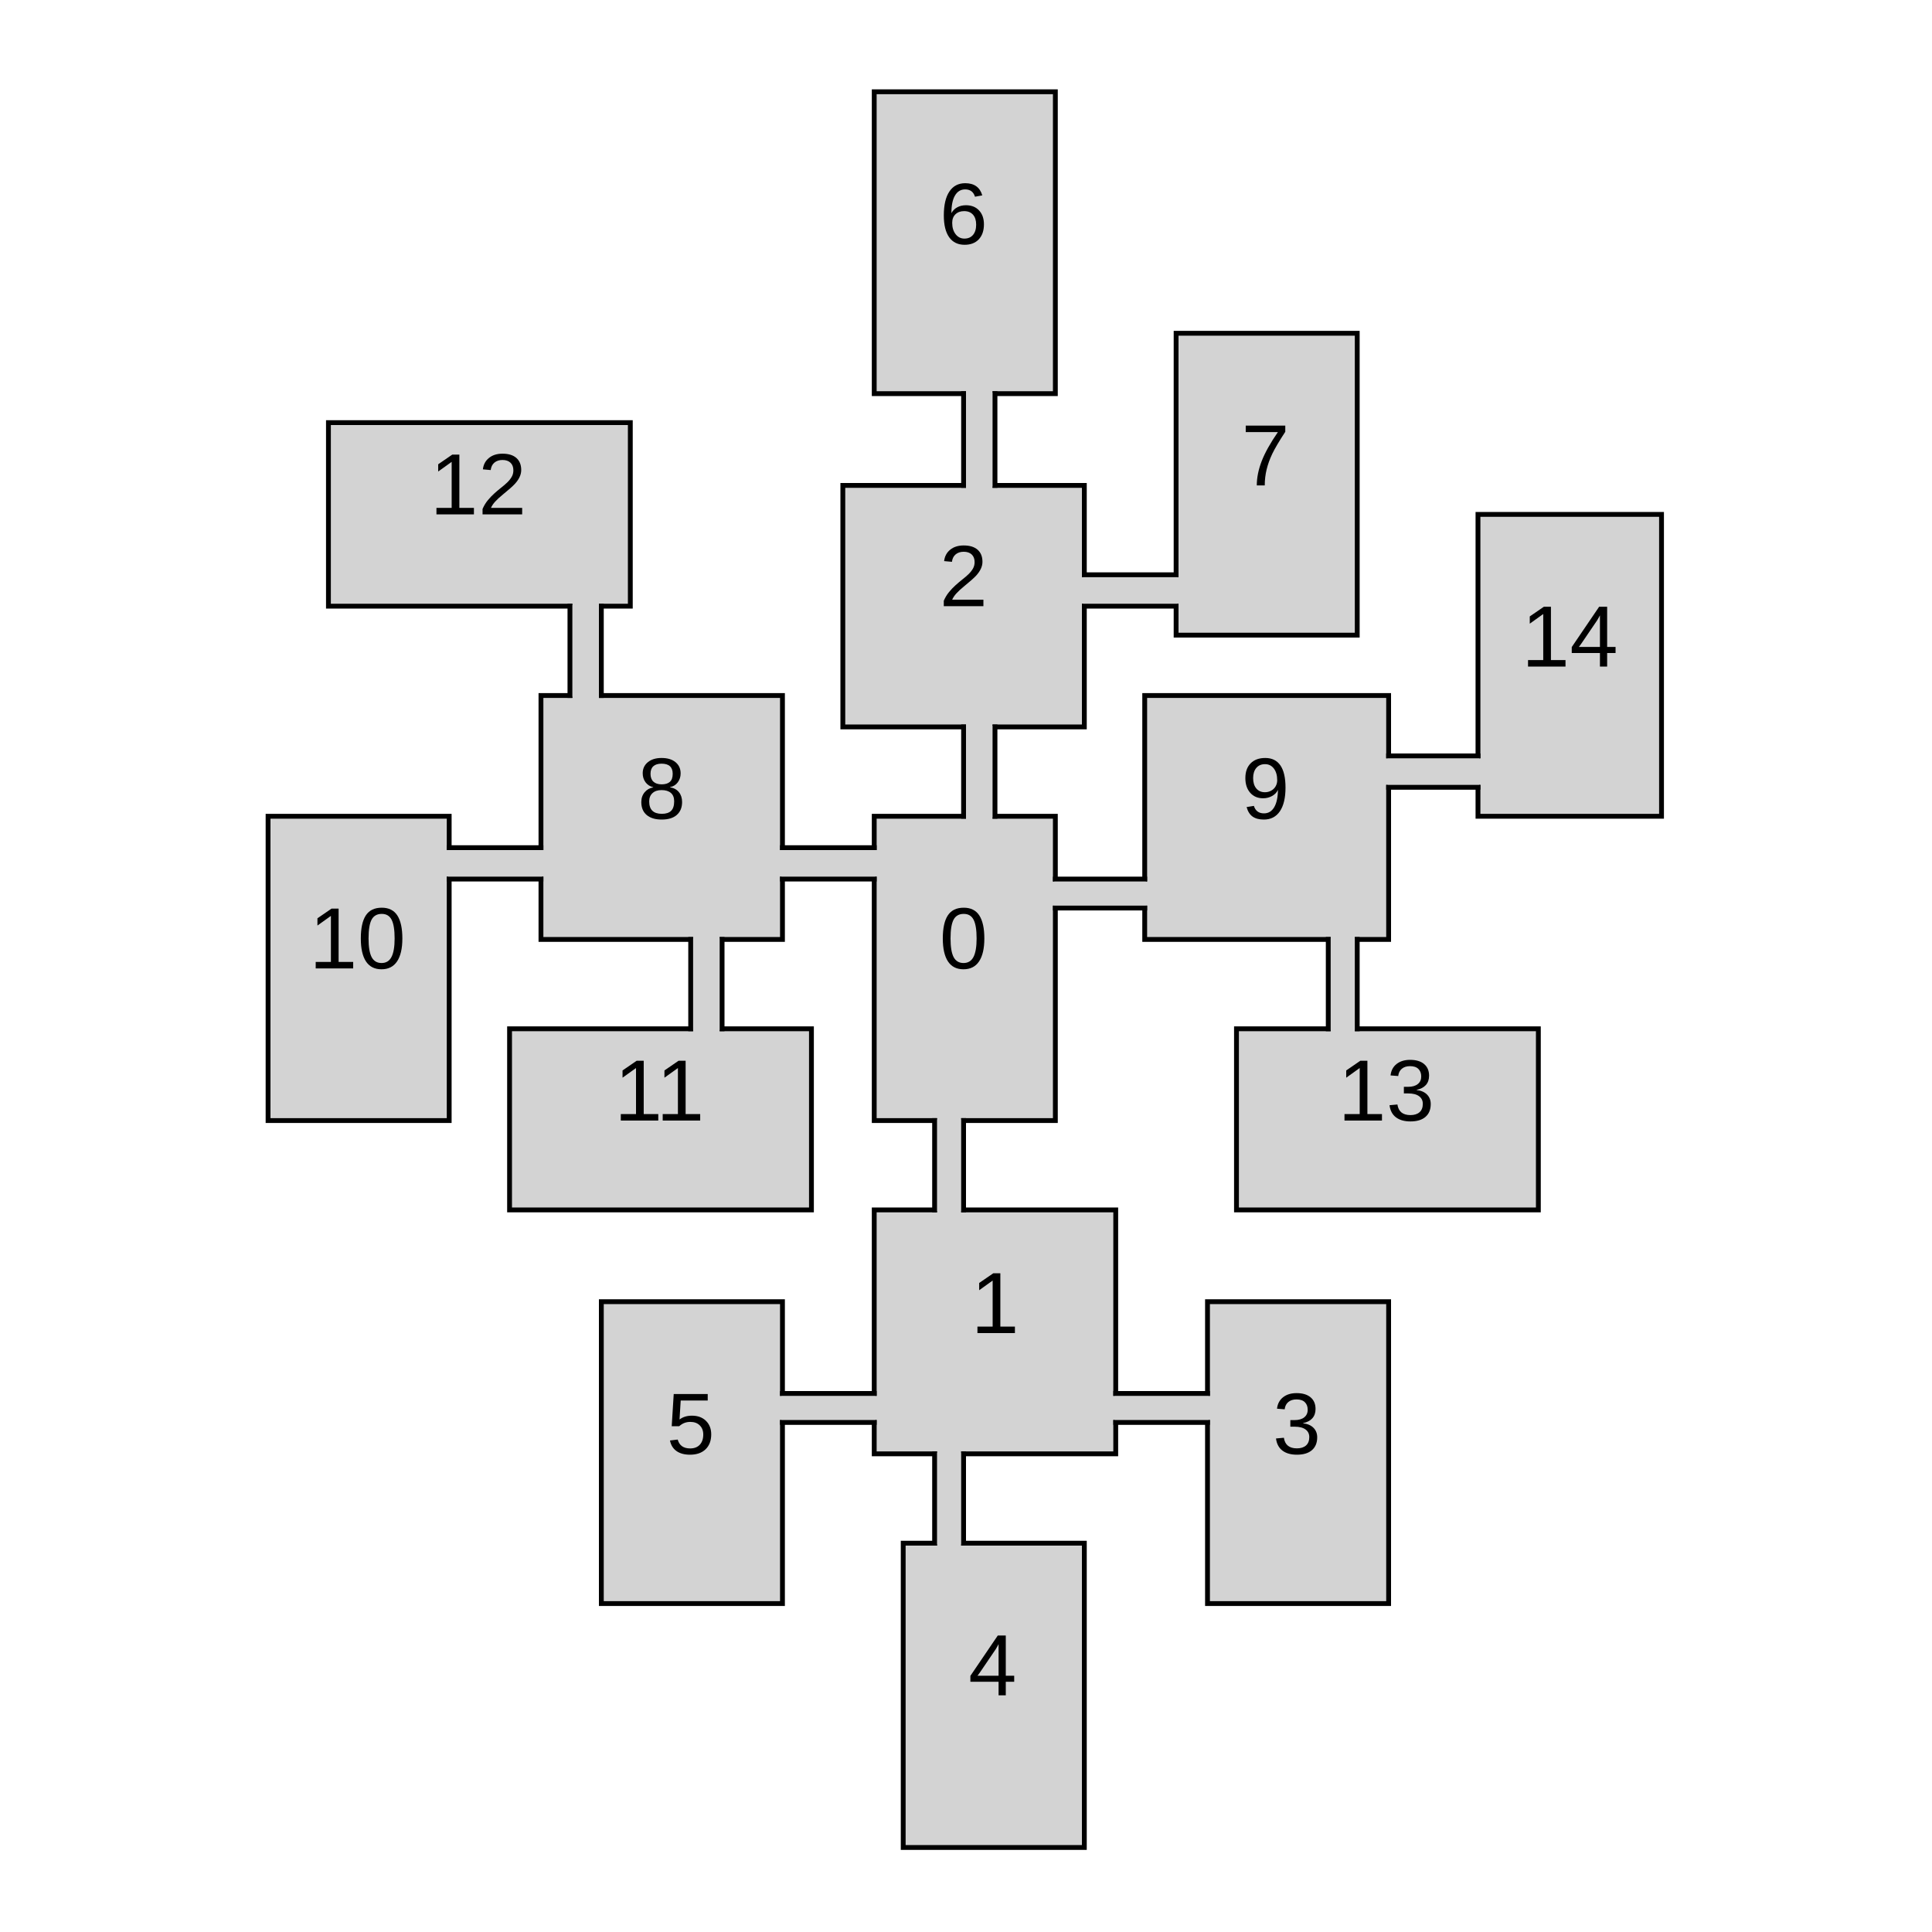
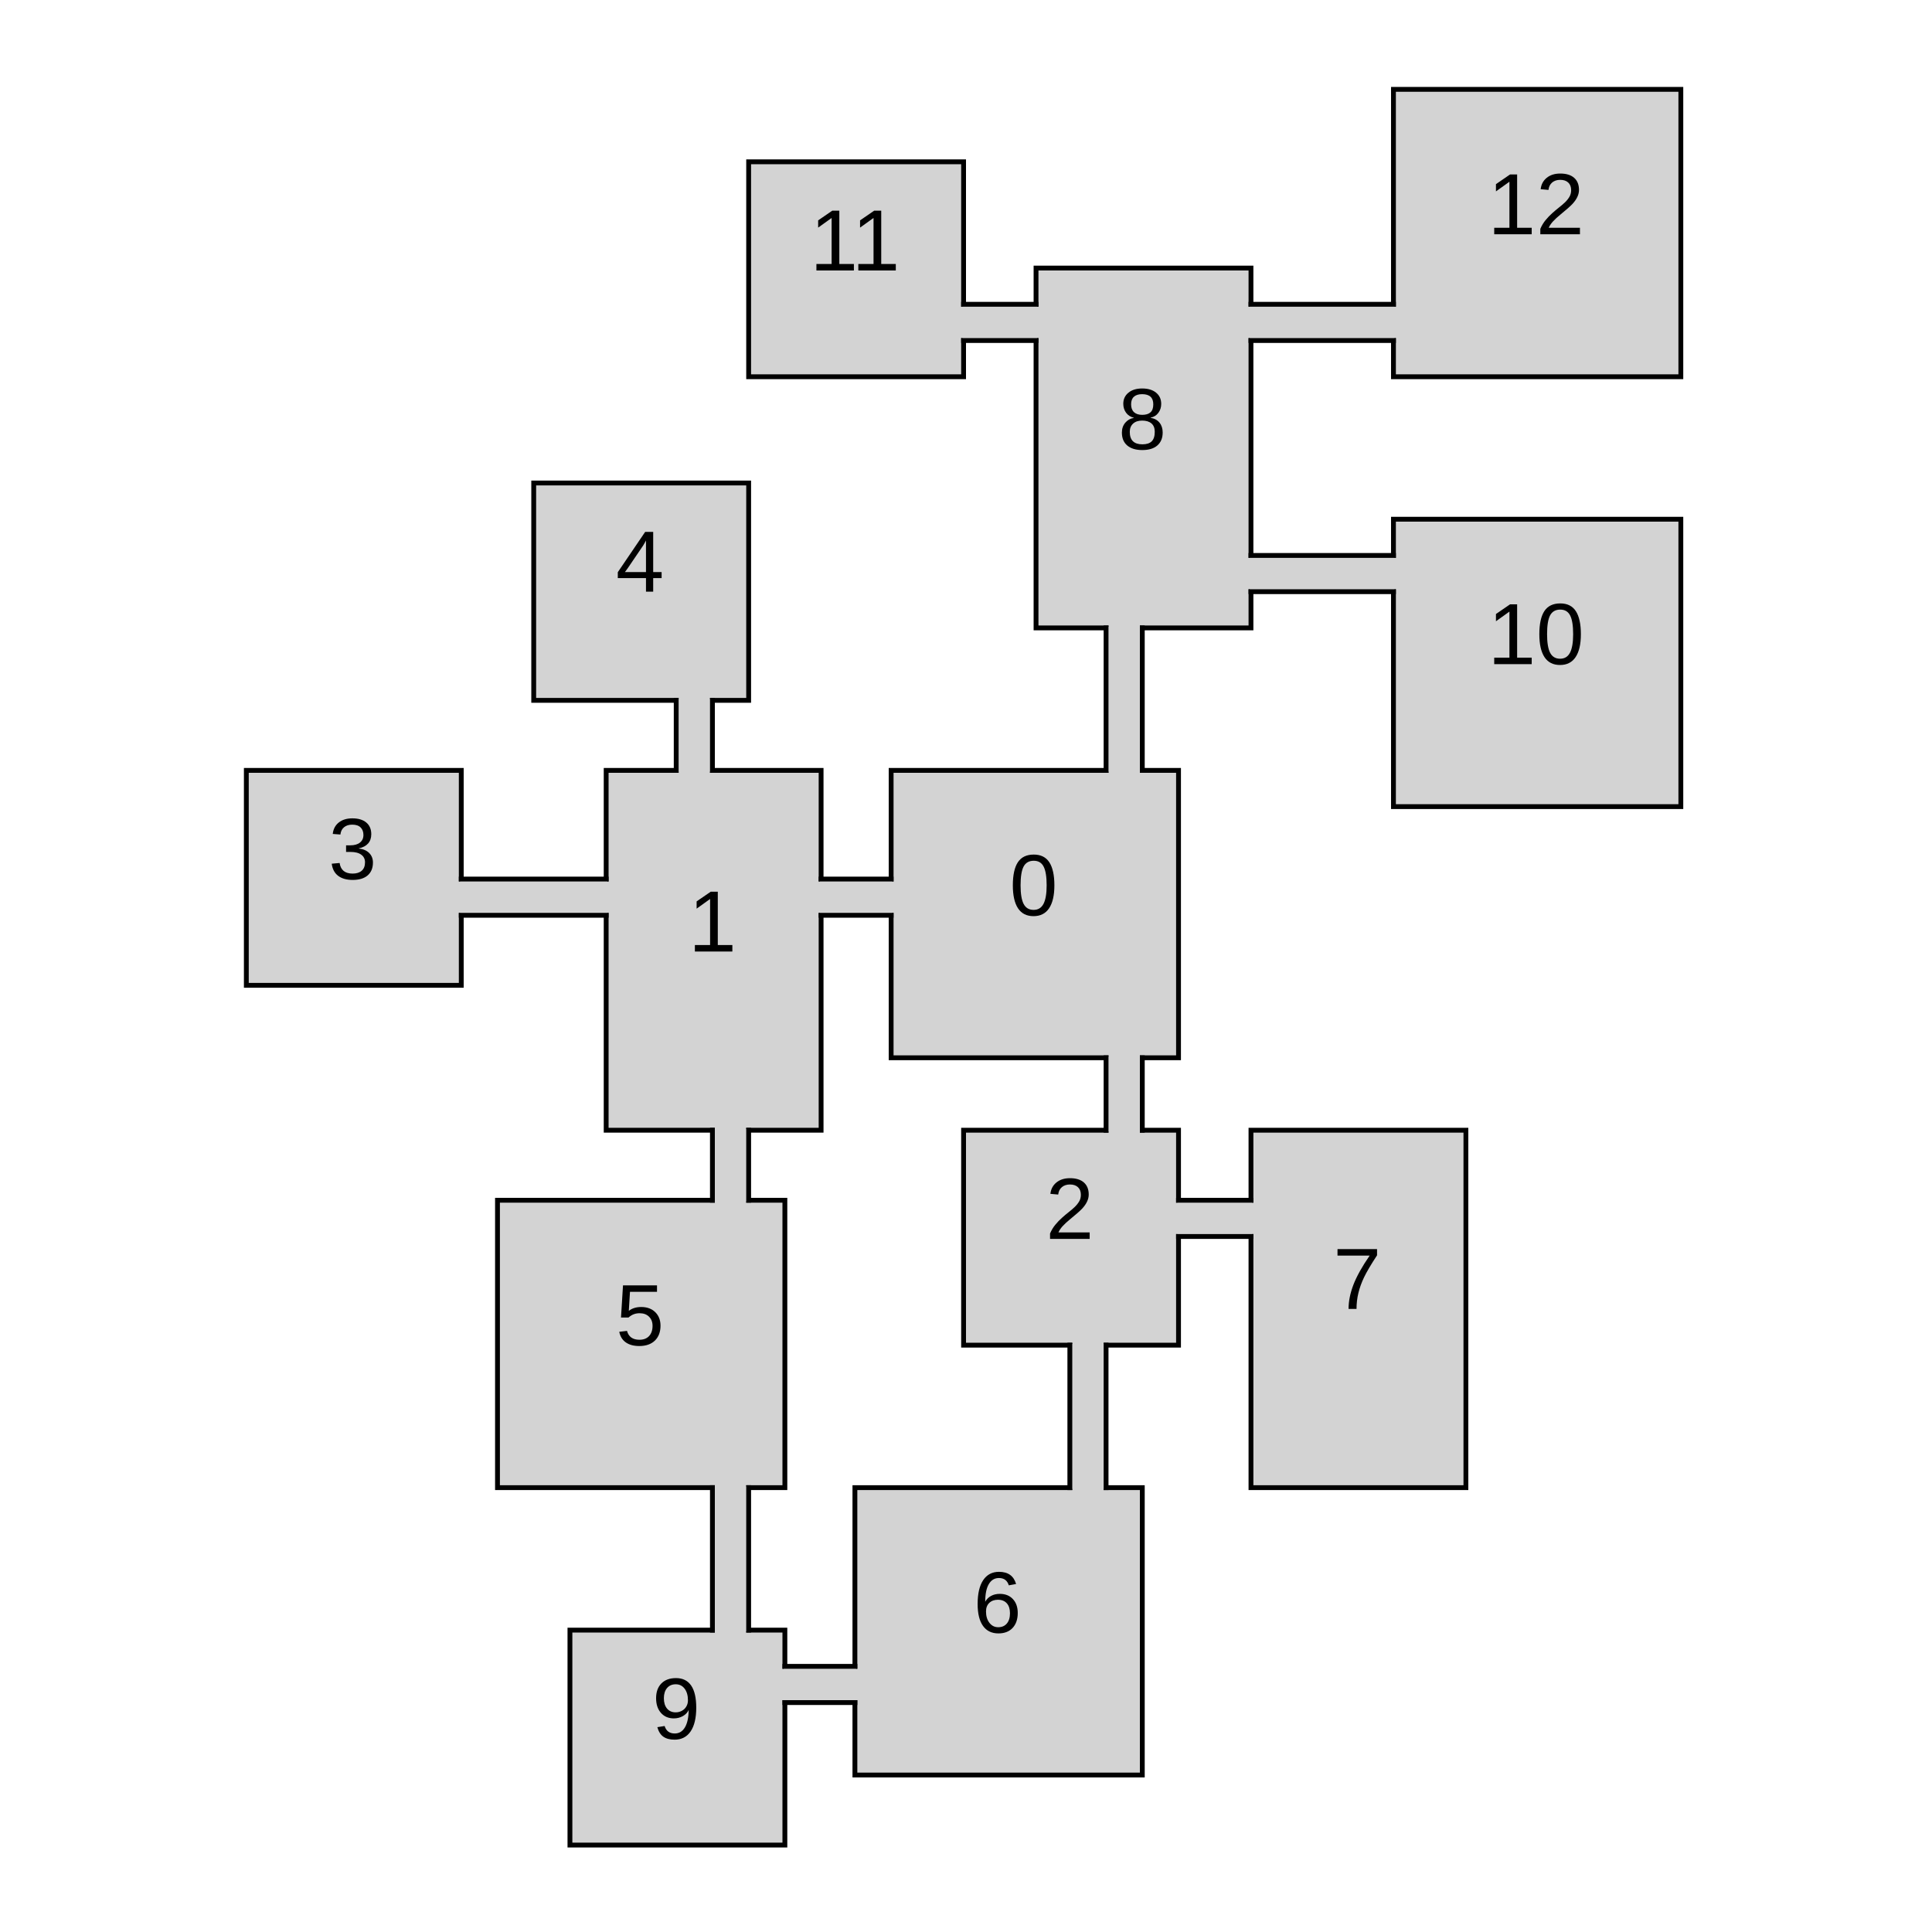
<svg xmlns="http://www.w3.org/2000/svg" viewBox="0 0 800 800">
-   <polygon points="362,464 362,338 437,338 437,464 " style="fill:rgb(211,211,211);stroke:rgb(211,211,211)" />
-   <path d="M 437 376 L 437 464 L 399 464 M 387 464 L 362 464 L 362 364 M 362 351 L 362 338 L 399 338 M 412 338 L 437 338 L 437 364 M 437 376 " fill="none" stroke="black" stroke-linecap="square" stroke-width="2" />
-   <text x="399" y="401" alignment-baseline="middle" text-anchor="middle" style="font-family: arial;" font-size="36">0</text>
-   <polygon points="362,501 462,501 462,602 362,602 " style="fill:rgb(211,211,211);stroke:rgb(211,211,211)" />
-   <path d="M 387 602 L 362 602 L 362 589 M 362 577 L 362 501 L 387 501 M 399 501 L 462 501 L 462 577 M 462 589 L 462 602 L 399 602 M 387 602 " fill="none" stroke="black" stroke-linecap="square" stroke-width="2" />
-   <text x="412" y="552" alignment-baseline="middle" text-anchor="middle" style="font-family: arial;" font-size="36">1</text>
-   <polygon points="349,201 449,201 449,301 349,301 " style="fill:rgb(211,211,211);stroke:rgb(211,211,211)" />
-   <path d="M 399 301 L 349 301 L 349 201 L 399 201 M 412 201 L 449 201 L 449 238 M 449 251 L 449 301 L 412 301 M 399 301 " fill="none" stroke="black" stroke-linecap="square" stroke-width="2" />
-   <text x="399" y="251" alignment-baseline="middle" text-anchor="middle" style="font-family: arial;" font-size="36">2</text>
-   <polygon points="500,664 500,539 575,539 575,664 " style="fill:rgb(211,211,211);stroke:rgb(211,211,211)" />
-   <path d="M 575 539 L 575 664 L 500 664 L 500 589 M 500 577 L 500 539 L 575 539 " fill="none" stroke="black" stroke-linecap="square" stroke-width="2" />
-   <text x="537" y="602" alignment-baseline="middle" text-anchor="middle" style="font-family: arial;" font-size="36">3</text>
-   <polygon points="374,765 374,639 449,639 449,765 " style="fill:rgb(211,211,211);stroke:rgb(211,211,211)" />
-   <path d="M 449 639 L 449 765 L 374 765 L 374 639 L 387 639 M 399 639 L 449 639 " fill="none" stroke="black" stroke-linecap="square" stroke-width="2" />
-   <text x="411" y="702" alignment-baseline="middle" text-anchor="middle" style="font-family: arial;" font-size="36">4</text>
-   <polygon points="249,664 249,539 324,539 324,664 " style="fill:rgb(211,211,211);stroke:rgb(211,211,211)" />
-   <path d="M 324 589 L 324 664 L 249 664 L 249 539 L 324 539 L 324 577 M 324 589 " fill="none" stroke="black" stroke-linecap="square" stroke-width="2" />
-   <text x="286" y="602" alignment-baseline="middle" text-anchor="middle" style="font-family: arial;" font-size="36">5</text>
-   <polygon points="362,163 362,38 437,38 437,163 " style="fill:rgb(211,211,211);stroke:rgb(211,211,211)" />
-   <path d="M 437 38 L 437 163 L 412 163 M 399 163 L 362 163 L 362 38 L 437 38 " fill="none" stroke="black" stroke-linecap="square" stroke-width="2" />
-   <text x="399" y="101" alignment-baseline="middle" text-anchor="middle" style="font-family: arial;" font-size="36">6</text>
-   <polygon points="487,263 487,138 562,138 562,263 " style="fill:rgb(211,211,211);stroke:rgb(211,211,211)" />
-   <path d="M 562 138 L 562 263 L 487 263 L 487 251 M 487 238 L 487 138 L 562 138 " fill="none" stroke="black" stroke-linecap="square" stroke-width="2" />
-   <text x="524" y="201" alignment-baseline="middle" text-anchor="middle" style="font-family: arial;" font-size="36">7</text>
-   <polygon points="224,288 324,288 324,389 224,389 " style="fill:rgb(211,211,211);stroke:rgb(211,211,211)" />
-   <path d="M 286 389 L 224 389 L 224 364 M 224 351 L 224 288 L 236 288 M 249 288 L 324 288 L 324 351 M 324 364 L 324 389 L 299 389 M 286 389 " fill="none" stroke="black" stroke-linecap="square" stroke-width="2" />
-   <text x="274" y="339" alignment-baseline="middle" text-anchor="middle" style="font-family: arial;" font-size="36">8</text>
-   <polygon points="474,389 474,288 575,288 575,389 " style="fill:rgb(211,211,211);stroke:rgb(211,211,211)" />
-   <path d="M 575 326 L 575 389 L 562 389 M 550 389 L 474 389 L 474 376 M 474 364 L 474 288 L 575 288 L 575 313 M 575 326 " fill="none" stroke="black" stroke-linecap="square" stroke-width="2" />
-   <text x="524" y="339" alignment-baseline="middle" text-anchor="middle" style="font-family: arial;" font-size="36">9</text>
-   <polygon points="111,464 111,338 186,338 186,464 " style="fill:rgb(211,211,211);stroke:rgb(211,211,211)" />
-   <path d="M 186 364 L 186 464 L 111 464 L 111 338 L 186 338 L 186 351 M 186 364 " fill="none" stroke="black" stroke-linecap="square" stroke-width="2" />
-   <text x="148" y="401" alignment-baseline="middle" text-anchor="middle" style="font-family: arial;" font-size="36">10</text>
-   <polygon points="211,426 336,426 336,501 211,501 " style="fill:rgb(211,211,211);stroke:rgb(211,211,211)" />
-   <path d="M 336 501 L 211 501 L 211 426 L 286 426 M 299 426 L 336 426 L 336 501 " fill="none" stroke="black" stroke-linecap="square" stroke-width="2" />
-   <text x="273" y="464" alignment-baseline="middle" text-anchor="middle" style="font-family: arial;" font-size="36">11</text>
-   <polygon points="136,175 261,175 261,251 136,251 " style="fill:rgb(211,211,211);stroke:rgb(211,211,211)" />
-   <path d="M 236 251 L 136 251 L 136 175 L 261 175 L 261 251 L 249 251 M 236 251 " fill="none" stroke="black" stroke-linecap="square" stroke-width="2" />
-   <text x="198" y="213" alignment-baseline="middle" text-anchor="middle" style="font-family: arial;" font-size="36">12</text>
-   <polygon points="512,426 637,426 637,501 512,501 " style="fill:rgb(211,211,211);stroke:rgb(211,211,211)" />
-   <path d="M 637 501 L 512 501 L 512 426 L 550 426 M 562 426 L 637 426 L 637 501 " fill="none" stroke="black" stroke-linecap="square" stroke-width="2" />
-   <text x="574" y="464" alignment-baseline="middle" text-anchor="middle" style="font-family: arial;" font-size="36">13</text>
-   <polygon points="612,338 612,213 688,213 688,338 " style="fill:rgb(211,211,211);stroke:rgb(211,211,211)" />
-   <path d="M 688 213 L 688 338 L 612 338 L 612 326 M 612 313 L 612 213 L 688 213 " fill="none" stroke="black" stroke-linecap="square" stroke-width="2" />
-   <text x="650" y="276" alignment-baseline="middle" text-anchor="middle" style="font-family: arial;" font-size="36">14</text>
-   <polygon points="387,464 399,464 399,501 387,501 " style="fill:rgb(211,211,211);stroke:rgb(211,211,211)" />
-   <path d="M 387 501 L 387 501 L 387 464 L 387 464 M 399 464 L 399 501 L 399 501 M 387 501 " fill="none" stroke="black" stroke-linecap="square" stroke-width="2" />
-   <polygon points="399,301 412,301 412,338 399,338 " style="fill:rgb(211,211,211);stroke:rgb(211,211,211)" />
-   <path d="M 399 338 L 399 338 L 399 301 L 399 301 M 412 301 L 412 338 L 412 338 M 399 338 " fill="none" stroke="black" stroke-linecap="square" stroke-width="2" />
-   <polygon points="324,364 324,351 362,351 362,364 " style="fill:rgb(211,211,211);stroke:rgb(211,211,211)" />
-   <path d="M 362 364 L 362 364 L 324 364 L 324 364 M 324 351 L 362 351 L 362 351 M 362 364 " fill="none" stroke="black" stroke-linecap="square" stroke-width="2" />
-   <polygon points="437,376 437,364 474,364 474,376 " style="fill:rgb(211,211,211);stroke:rgb(211,211,211)" />
-   <path d="M 474 376 L 474 376 L 437 376 L 437 376 M 437 364 L 474 364 L 474 364 M 474 376 " fill="none" stroke="black" stroke-linecap="square" stroke-width="2" />
-   <polygon points="462,589 462,577 500,577 500,589 " style="fill:rgb(211,211,211);stroke:rgb(211,211,211)" />
-   <path d="M 500 589 L 500 589 L 462 589 L 462 589 M 462 577 L 500 577 L 500 577 M 500 589 " fill="none" stroke="black" stroke-linecap="square" stroke-width="2" />
-   <polygon points="387,602 399,602 399,639 387,639 " style="fill:rgb(211,211,211);stroke:rgb(211,211,211)" />
-   <path d="M 387 639 L 387 639 L 387 602 L 387 602 M 399 602 L 399 639 L 399 639 M 387 639 " fill="none" stroke="black" stroke-linecap="square" stroke-width="2" />
-   <polygon points="324,589 324,577 362,577 362,589 " style="fill:rgb(211,211,211);stroke:rgb(211,211,211)" />
-   <path d="M 362 589 L 362 589 L 324 589 L 324 589 M 324 577 L 362 577 L 362 577 M 362 589 " fill="none" stroke="black" stroke-linecap="square" stroke-width="2" />
-   <polygon points="399,163 412,163 412,201 399,201 " style="fill:rgb(211,211,211);stroke:rgb(211,211,211)" />
-   <path d="M 399 201 L 399 201 L 399 163 L 399 163 M 412 163 L 412 201 L 412 201 M 399 201 " fill="none" stroke="black" stroke-linecap="square" stroke-width="2" />
-   <polygon points="449,251 449,238 487,238 487,251 " style="fill:rgb(211,211,211);stroke:rgb(211,211,211)" />
-   <path d="M 487 251 L 487 251 L 449 251 L 449 251 M 449 238 L 487 238 L 487 238 M 487 251 " fill="none" stroke="black" stroke-linecap="square" stroke-width="2" />
-   <polygon points="186,364 186,351 224,351 224,364 " style="fill:rgb(211,211,211);stroke:rgb(211,211,211)" />
-   <path d="M 224 364 L 224 364 L 186 364 L 186 364 M 186 351 L 224 351 L 224 351 M 224 364 " fill="none" stroke="black" stroke-linecap="square" stroke-width="2" />
-   <polygon points="286,389 299,389 299,426 286,426 " style="fill:rgb(211,211,211);stroke:rgb(211,211,211)" />
-   <path d="M 286 426 L 286 426 L 286 389 L 286 389 M 299 389 L 299 426 L 299 426 M 286 426 " fill="none" stroke="black" stroke-linecap="square" stroke-width="2" />
-   <polygon points="236,251 249,251 249,288 236,288 " style="fill:rgb(211,211,211);stroke:rgb(211,211,211)" />
-   <path d="M 236 288 L 236 288 L 236 251 L 236 251 M 249 251 L 249 288 L 249 288 M 236 288 " fill="none" stroke="black" stroke-linecap="square" stroke-width="2" />
-   <polygon points="550,389 562,389 562,426 550,426 " style="fill:rgb(211,211,211);stroke:rgb(211,211,211)" />
-   <path d="M 550 426 L 550 426 L 550 389 L 550 389 M 562 389 L 562 426 L 562 426 M 550 426 " fill="none" stroke="black" stroke-linecap="square" stroke-width="2" />
-   <polygon points="575,326 575,313 612,313 612,326 " style="fill:rgb(211,211,211);stroke:rgb(211,211,211)" />
-   <path d="M 612 326 L 612 326 L 575 326 L 575 326 M 575 313 L 612 313 L 612 313 M 612 326 " fill="none" stroke="black" stroke-linecap="square" stroke-width="2" />
+   <polygon points="369,319 488,319 488,438 369,438 " style="fill:rgb(211,211,211);stroke:rgb(211,211,211)" />
+   <path d="M 458 438 L 369 438 L 369 379 M 369 364 L 369 319 L 458 319 M 473 319 L 488 319 L 488 438 L 473 438 M 458 438 " fill="none" stroke="black" stroke-linecap="square" stroke-width="2" />
+   <text x="428" y="379" alignment-baseline="middle" text-anchor="middle" style="font-family: arial;" font-size="36">0</text>
+   <polygon points="251,468 251,319 340,319 340,468 " style="fill:rgb(211,211,211);stroke:rgb(211,211,211)" />
+   <path d="M 340 379 L 340 468 L 310 468 M 295 468 L 251 468 L 251 379 M 251 364 L 251 319 L 280 319 M 295 319 L 340 319 L 340 364 M 340 379 " fill="none" stroke="black" stroke-linecap="square" stroke-width="2" />
+   <text x="295" y="394" alignment-baseline="middle" text-anchor="middle" style="font-family: arial;" font-size="36">1</text>
+   <polygon points="399,557 399,468 488,468 488,557 " style="fill:rgb(211,211,211);stroke:rgb(211,211,211)" />
+   <path d="M 488 512 L 488 557 L 458 557 M 443 557 L 399 557 L 399 468 L 458 468 M 473 468 L 488 468 L 488 497 M 488 512 " fill="none" stroke="black" stroke-linecap="square" stroke-width="2" />
+   <text x="443" y="513" alignment-baseline="middle" text-anchor="middle" style="font-family: arial;" font-size="36">2</text>
+   <polygon points="102,319 191,319 191,408 102,408 " style="fill:rgb(211,211,211);stroke:rgb(211,211,211)" />
+   <path d="M 191 408 L 102 408 L 102 319 L 191 319 L 191 364 M 191 379 L 191 408 " fill="none" stroke="black" stroke-linecap="square" stroke-width="2" />
+   <text x="146" y="364" alignment-baseline="middle" text-anchor="middle" style="font-family: arial;" font-size="36">3</text>
+   <polygon points="221,200 310,200 310,290 221,290 " style="fill:rgb(211,211,211);stroke:rgb(211,211,211)" />
+   <path d="M 280 290 L 221 290 L 221 200 L 310 200 L 310 290 L 295 290 M 280 290 " fill="none" stroke="black" stroke-linecap="square" stroke-width="2" />
+   <text x="265" y="245" alignment-baseline="middle" text-anchor="middle" style="font-family: arial;" font-size="36">4</text>
+   <polygon points="206,497 325,497 325,616 206,616 " style="fill:rgb(211,211,211);stroke:rgb(211,211,211)" />
+   <path d="M 295 616 L 206 616 L 206 497 L 295 497 M 310 497 L 325 497 L 325 616 L 310 616 M 295 616 " fill="none" stroke="black" stroke-linecap="square" stroke-width="2" />
+   <text x="265" y="557" alignment-baseline="middle" text-anchor="middle" style="font-family: arial;" font-size="36">5</text>
+   <polygon points="354,735 354,616 473,616 473,735 " style="fill:rgb(211,211,211);stroke:rgb(211,211,211)" />
+   <path d="M 473 616 L 473 735 L 354 735 L 354 705 M 354 690 L 354 616 L 443 616 M 458 616 L 473 616 " fill="none" stroke="black" stroke-linecap="square" stroke-width="2" />
+   <text x="413" y="676" alignment-baseline="middle" text-anchor="middle" style="font-family: arial;" font-size="36">6</text>
+   <polygon points="518,616 518,468 607,468 607,616 " style="fill:rgb(211,211,211);stroke:rgb(211,211,211)" />
+   <path d="M 607 468 L 607 616 L 518 616 L 518 512 M 518 497 L 518 468 L 607 468 " fill="none" stroke="black" stroke-linecap="square" stroke-width="2" />
+   <text x="562" y="542" alignment-baseline="middle" text-anchor="middle" style="font-family: arial;" font-size="36">7</text>
+   <polygon points="429,260 429,111 518,111 518,260 " style="fill:rgb(211,211,211);stroke:rgb(211,211,211)" />
+   <path d="M 518 245 L 518 260 L 473 260 M 458 260 L 429 260 L 429 141 M 429 126 L 429 111 L 518 111 L 518 126 M 518 141 L 518 230 M 518 245 " fill="none" stroke="black" stroke-linecap="square" stroke-width="2" />
+   <text x="473" y="186" alignment-baseline="middle" text-anchor="middle" style="font-family: arial;" font-size="36">8</text>
+   <polygon points="236,675 325,675 325,764 236,764 " style="fill:rgb(211,211,211);stroke:rgb(211,211,211)" />
+   <path d="M 325 764 L 236 764 L 236 675 L 295 675 M 310 675 L 325 675 L 325 690 M 325 705 L 325 764 " fill="none" stroke="black" stroke-linecap="square" stroke-width="2" />
+   <text x="280" y="720" alignment-baseline="middle" text-anchor="middle" style="font-family: arial;" font-size="36">9</text>
+   <polygon points="577,215 696,215 696,334 577,334 " style="fill:rgb(211,211,211);stroke:rgb(211,211,211)" />
+   <path d="M 696 334 L 577 334 L 577 245 M 577 230 L 577 215 L 696 215 L 696 334 " fill="none" stroke="black" stroke-linecap="square" stroke-width="2" />
+   <text x="636" y="275" alignment-baseline="middle" text-anchor="middle" style="font-family: arial;" font-size="36">10</text>
+   <polygon points="310,67 399,67 399,156 310,156 " style="fill:rgb(211,211,211);stroke:rgb(211,211,211)" />
+   <path d="M 399 156 L 310 156 L 310 67 L 399 67 L 399 126 M 399 141 L 399 156 " fill="none" stroke="black" stroke-linecap="square" stroke-width="2" />
+   <text x="354" y="112" alignment-baseline="middle" text-anchor="middle" style="font-family: arial;" font-size="36">11</text>
+   <polygon points="577,156 577,37 696,37 696,156 " style="fill:rgb(211,211,211);stroke:rgb(211,211,211)" />
+   <path d="M 696 37 L 696 156 L 577 156 L 577 141 M 577 126 L 577 37 L 696 37 " fill="none" stroke="black" stroke-linecap="square" stroke-width="2" />
+   <text x="636" y="97" alignment-baseline="middle" text-anchor="middle" style="font-family: arial;" font-size="36">12</text>
+   <polygon points="340,379 340,364 369,364 369,379 " style="fill:rgb(211,211,211);stroke:rgb(211,211,211)" />
+   <path d="M 369 379 L 369 379 L 340 379 L 340 379 M 340 364 L 369 364 L 369 364 M 369 379 " fill="none" stroke="black" stroke-linecap="square" stroke-width="2" />
+   <polygon points="458,438 473,438 473,468 458,468 " style="fill:rgb(211,211,211);stroke:rgb(211,211,211)" />
+   <path d="M 458 468 L 458 468 L 458 438 L 458 438 M 473 438 L 473 468 L 473 468 M 458 468 " fill="none" stroke="black" stroke-linecap="square" stroke-width="2" />
+   <polygon points="458,260 473,260 473,319 458,319 " style="fill:rgb(211,211,211);stroke:rgb(211,211,211)" />
+   <path d="M 458 319 L 458 319 L 458 260 L 458 260 M 473 260 L 473 319 L 473 319 M 458 319 " fill="none" stroke="black" stroke-linecap="square" stroke-width="2" />
+   <polygon points="191,379 191,364 251,364 251,379 " style="fill:rgb(211,211,211);stroke:rgb(211,211,211)" />
+   <path d="M 251 379 L 251 379 L 191 379 L 191 379 M 191 364 L 251 364 L 251 364 M 251 379 " fill="none" stroke="black" stroke-linecap="square" stroke-width="2" />
+   <polygon points="280,290 295,290 295,319 280,319 " style="fill:rgb(211,211,211);stroke:rgb(211,211,211)" />
+   <path d="M 280 319 L 280 319 L 280 290 L 280 290 M 295 290 L 295 319 L 295 319 M 280 319 " fill="none" stroke="black" stroke-linecap="square" stroke-width="2" />
+   <polygon points="295,468 310,468 310,497 295,497 " style="fill:rgb(211,211,211);stroke:rgb(211,211,211)" />
+   <path d="M 295 497 L 295 497 L 295 468 L 295 468 M 310 468 L 310 497 L 310 497 M 295 497 " fill="none" stroke="black" stroke-linecap="square" stroke-width="2" />
+   <polygon points="443,557 458,557 458,616 443,616 " style="fill:rgb(211,211,211);stroke:rgb(211,211,211)" />
+   <path d="M 443 616 L 443 616 L 443 557 L 443 557 M 458 557 L 458 616 L 458 616 M 443 616 " fill="none" stroke="black" stroke-linecap="square" stroke-width="2" />
+   <polygon points="488,512 488,497 518,497 518,512 " style="fill:rgb(211,211,211);stroke:rgb(211,211,211)" />
+   <path d="M 518 512 L 518 512 L 488 512 L 488 512 M 488 497 L 518 497 L 518 497 M 518 512 " fill="none" stroke="black" stroke-linecap="square" stroke-width="2" />
+   <polygon points="295,616 310,616 310,675 295,675 " style="fill:rgb(211,211,211);stroke:rgb(211,211,211)" />
+   <path d="M 295 675 L 295 675 L 295 616 L 295 616 M 310 616 L 310 675 L 310 675 M 295 675 " fill="none" stroke="black" stroke-linecap="square" stroke-width="2" />
+   <polygon points="325,705 325,690 354,690 354,705 " style="fill:rgb(211,211,211);stroke:rgb(211,211,211)" />
+   <path d="M 354 705 L 354 705 L 325 705 L 325 705 M 325 690 L 354 690 L 354 690 M 354 705 " fill="none" stroke="black" stroke-linecap="square" stroke-width="2" />
+   <polygon points="518,245 518,230 577,230 577,245 " style="fill:rgb(211,211,211);stroke:rgb(211,211,211)" />
+   <path d="M 577 245 L 577 245 L 518 245 L 518 245 M 518 230 L 577 230 L 577 230 M 577 245 " fill="none" stroke="black" stroke-linecap="square" stroke-width="2" />
+   <polygon points="399,141 399,126 429,126 429,141 " style="fill:rgb(211,211,211);stroke:rgb(211,211,211)" />
+   <path d="M 429 141 L 429 141 L 399 141 L 399 141 M 399 126 L 429 126 L 429 126 M 429 141 " fill="none" stroke="black" stroke-linecap="square" stroke-width="2" />
+   <polygon points="518,141 518,126 577,126 577,141 " style="fill:rgb(211,211,211);stroke:rgb(211,211,211)" />
+   <path d="M 577 141 L 577 141 L 518 141 L 518 141 M 518 126 L 577 126 L 577 126 M 577 141 " fill="none" stroke="black" stroke-linecap="square" stroke-width="2" />
</svg>
